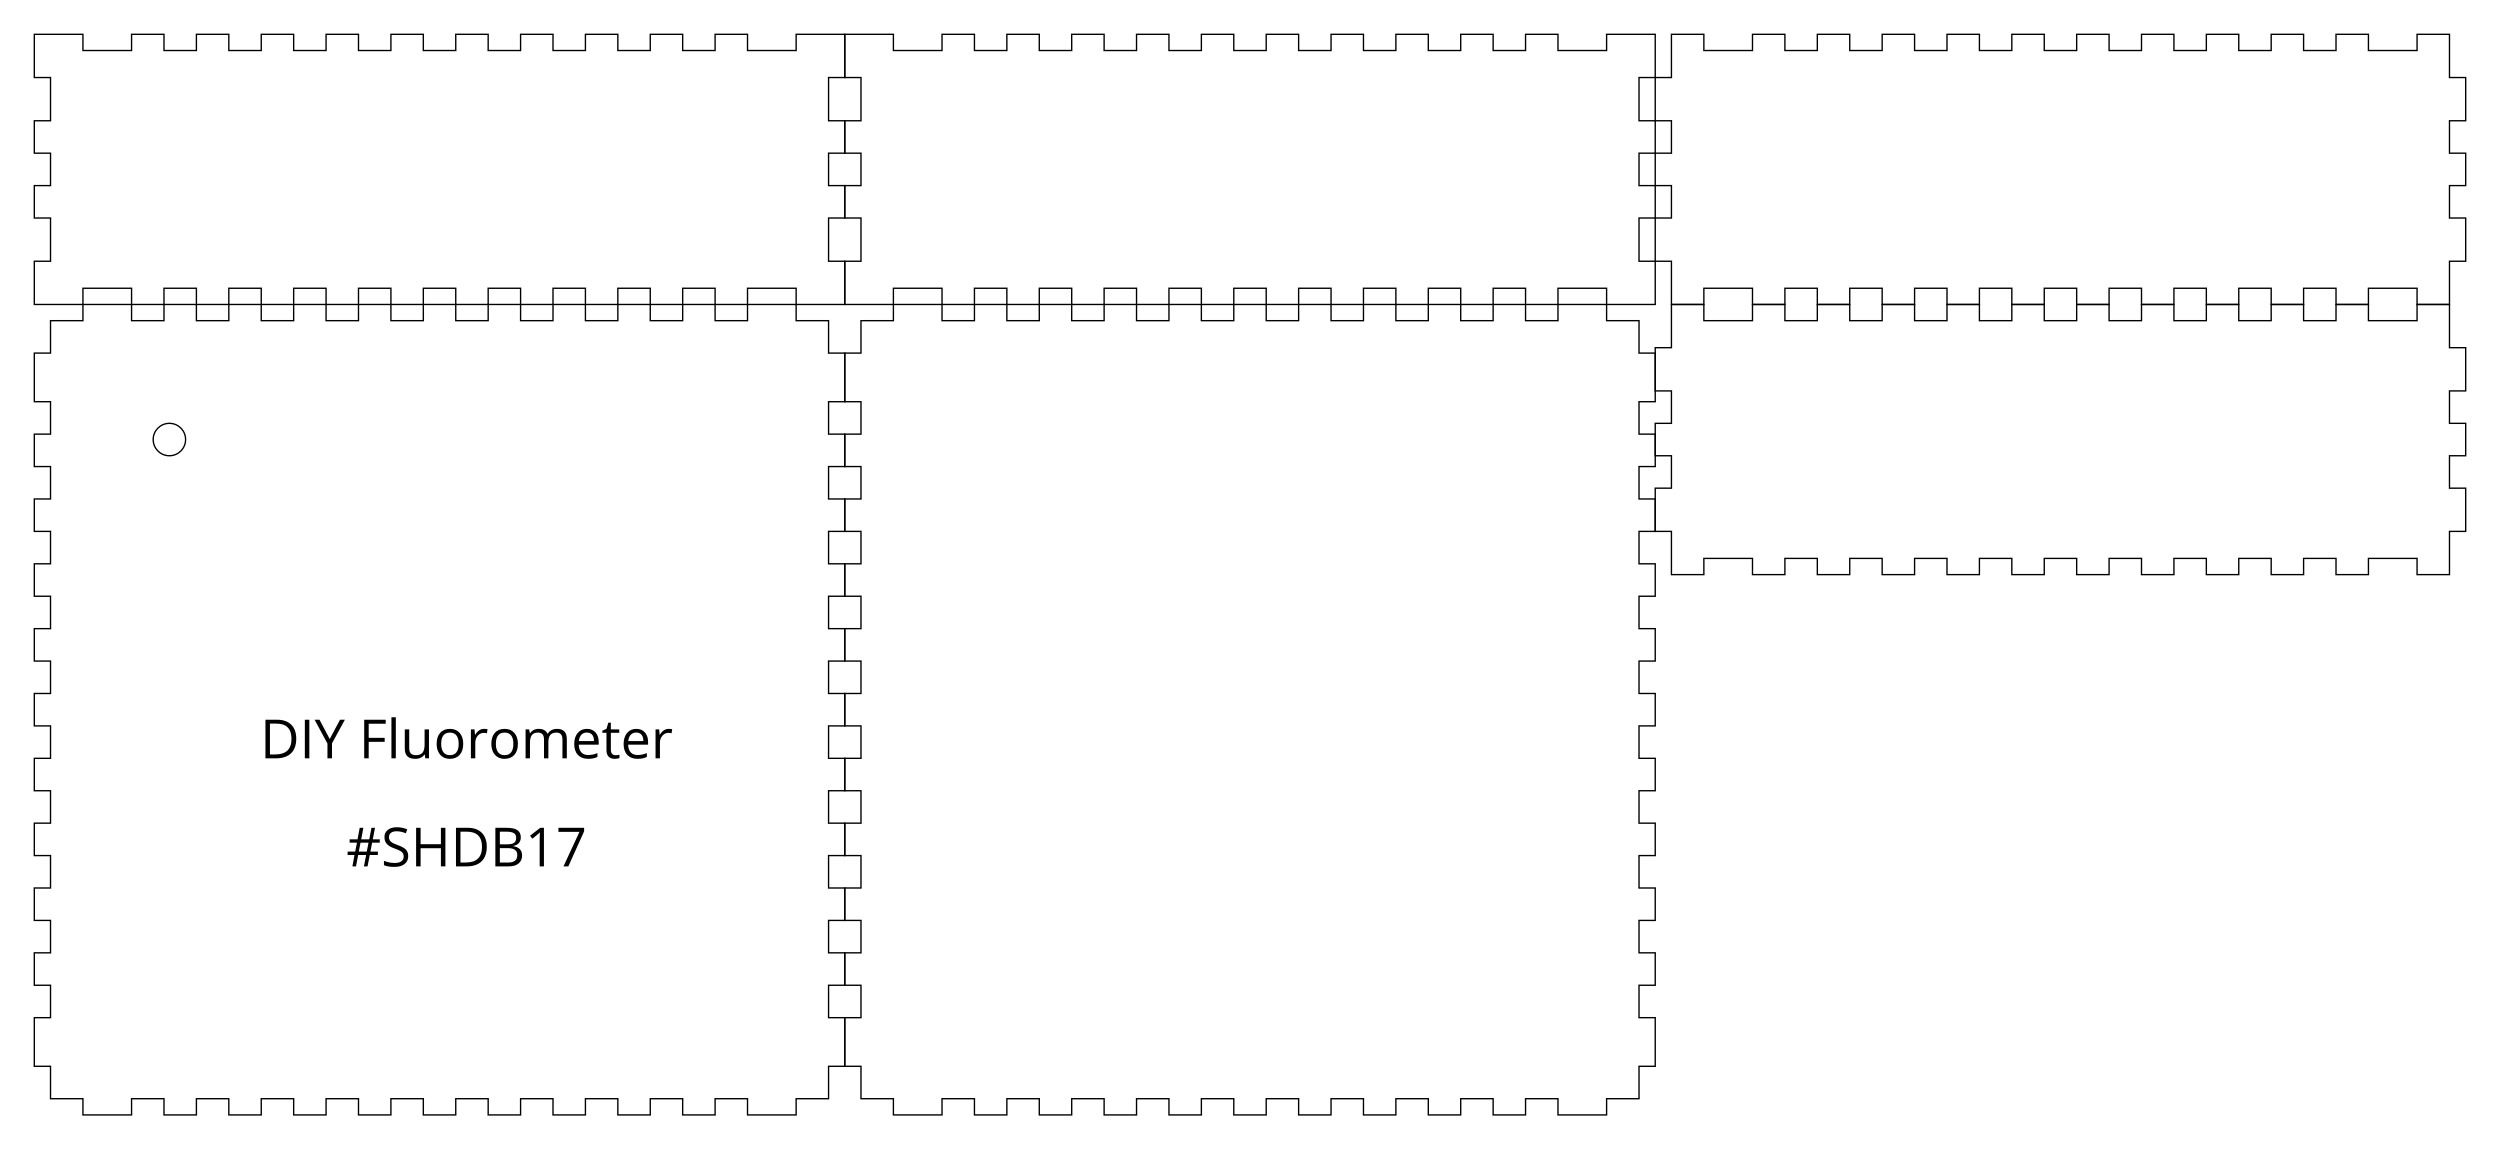
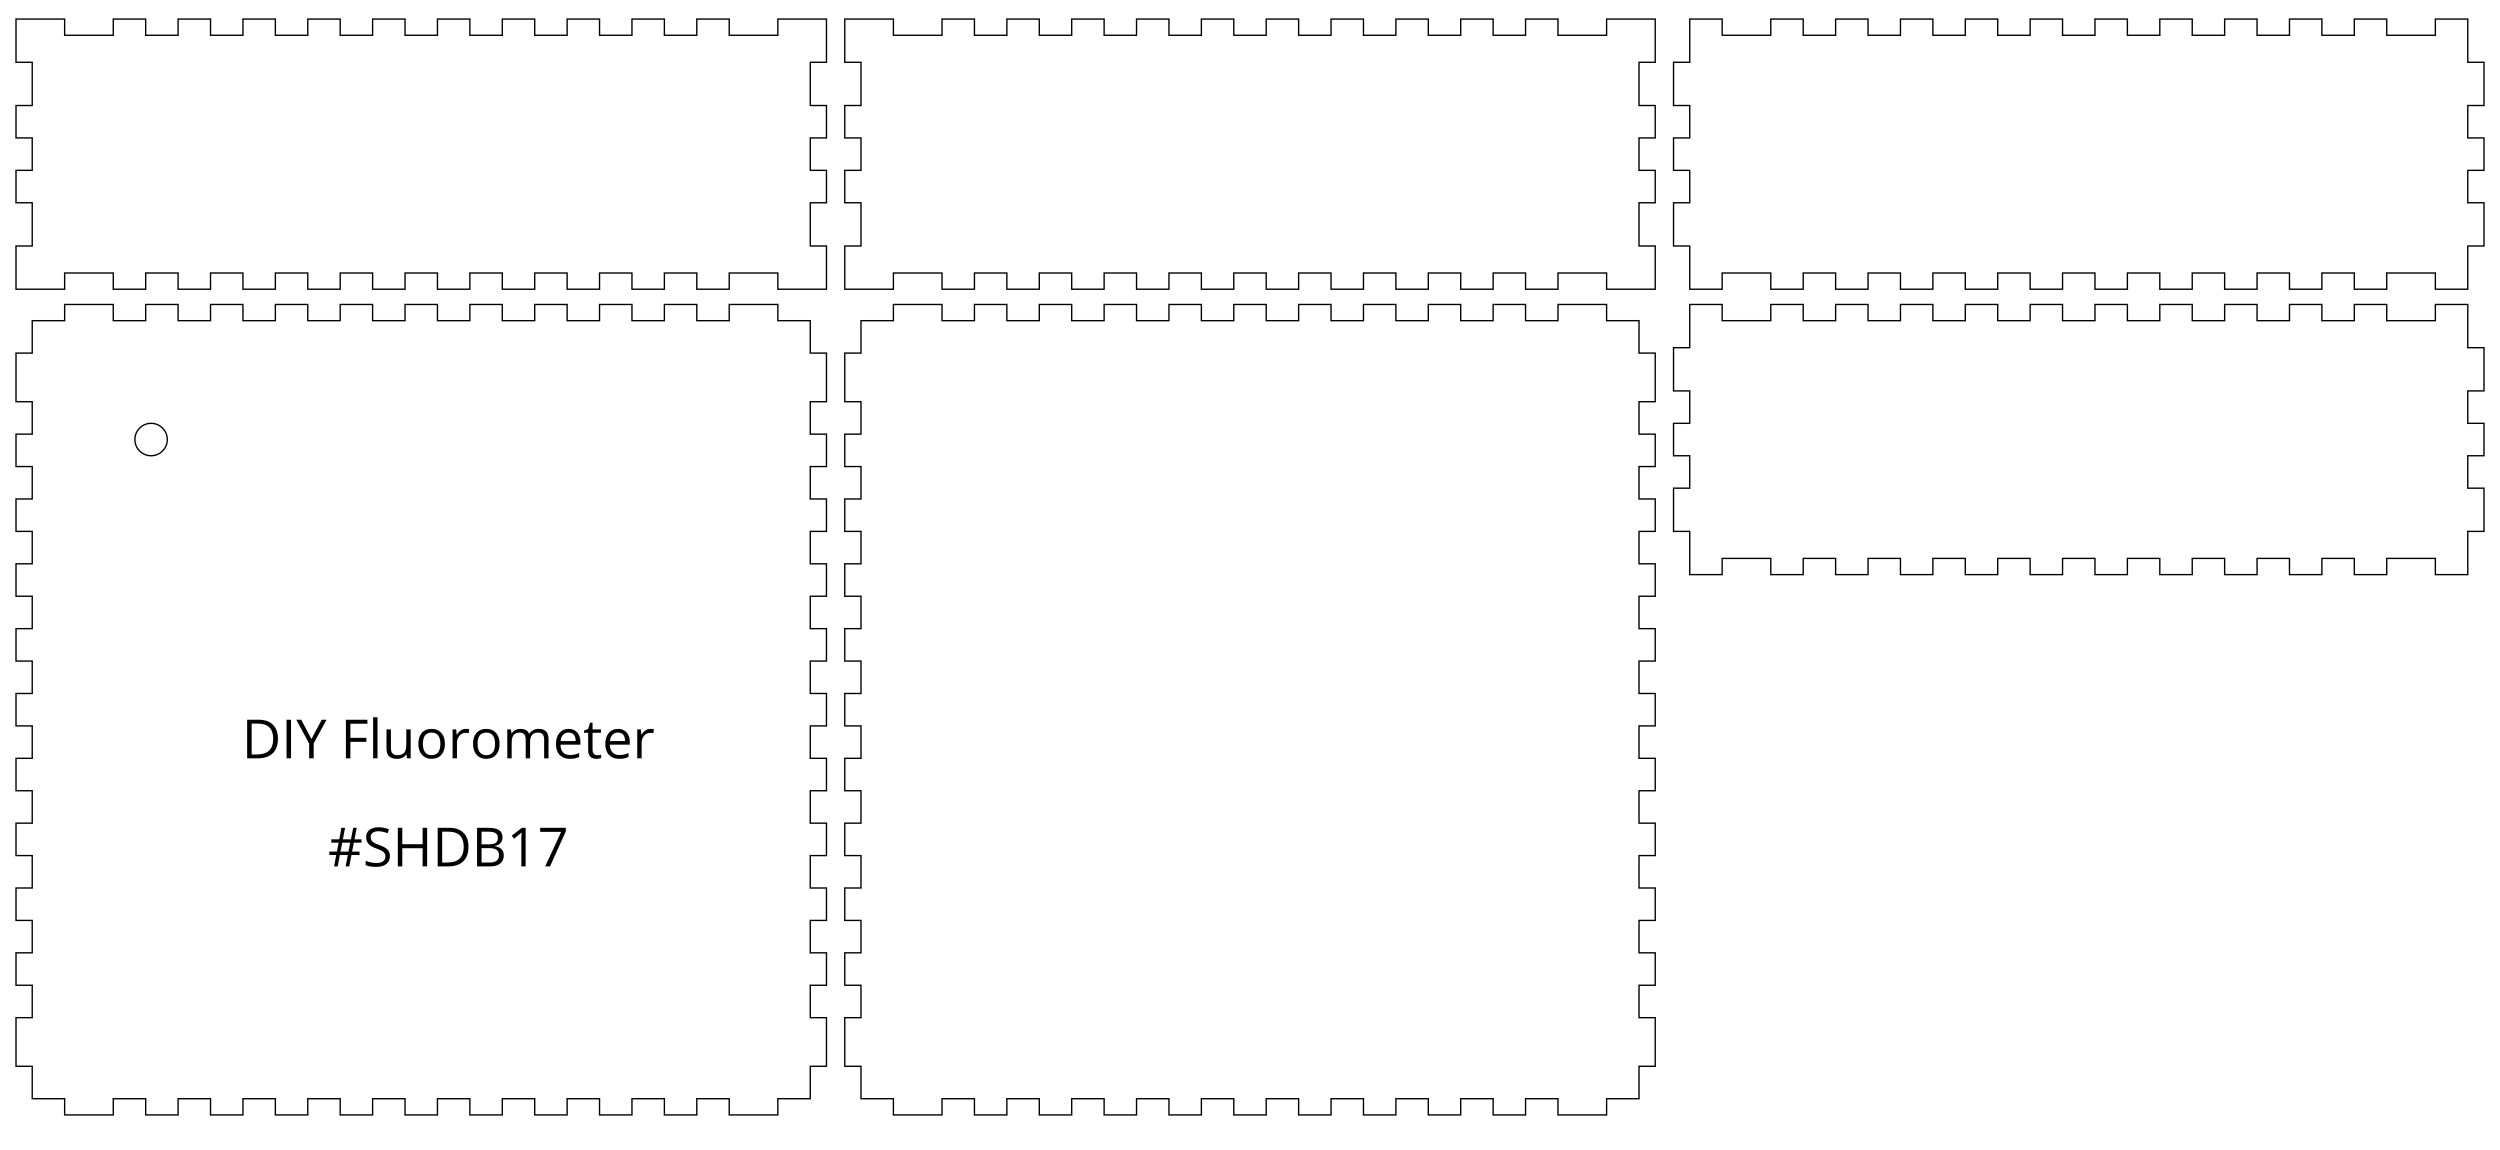
- <svg xmlns="http://www.w3.org/2000/svg" version="1.1" width="462.7mm" height="212.7mm" viewBox=" 0 0 1639.49 753.662">
-   <g transform="translate(22.50002, 22.50002) ">
-     <polygon style="stroke:#000000; fill:none; stroke-width:0.9" points="0, 0 31.89, 0 31.89, 10.63 63.78, 10.63 63.78, 0 85.039, 0 85.039, 10.63 106.299, 10.63 106.299, 0 127.559, 0 127.559, 10.63 148.819, 10.63 148.819, 0 170.079, 0 170.079, 10.63 191.339, 10.63 191.339, 0 212.599, 0 212.599, 10.63 233.858, 10.63 233.858, 0 255.118, 0 255.118, 10.63 276.378, 10.63 276.378, 0 297.638, 0 297.638, 10.63 318.898, 10.63 318.898, 0 340.158, 0 340.158, 10.63 361.418, 10.63 361.418, 0 382.677, 0 382.677, 10.63 403.937, 10.63 403.937, 0 425.197, 0 425.197, 10.63 446.457, 10.63 446.457, 0 467.717, 0 467.717, 10.63 499.607, 10.63 499.607, 0 531.496, 0 531.496, 28.346 520.867, 28.346 520.867, 56.693 531.496, 56.693 531.496, 77.953 520.867, 77.953 520.867, 99.213 531.496, 99.213 531.496, 120.473 520.867, 120.473 520.867, 148.819 531.496, 148.819 531.496, 177.166 499.607, 177.166 499.607, 166.536 467.717, 166.536 467.717, 177.166 446.457, 177.166 446.457, 166.536 425.197, 166.536 425.197, 177.166 403.937, 177.166 403.937, 166.536 382.677, 166.536 382.677, 177.166 361.418, 177.166 361.418, 166.536 340.158, 166.536 340.158, 177.166 318.898, 177.166 318.898, 166.536 297.638, 166.536 297.638, 177.166 276.378, 177.166 276.378, 166.536 255.118, 166.536 255.118, 177.166 233.858, 177.166 233.858, 166.536 212.599, 166.536 212.599, 177.166 191.339, 177.166 191.339, 166.536 170.079, 166.536 170.079, 177.166 148.819, 177.166 148.819, 166.536 127.559, 166.536 127.559, 177.166 106.299, 177.166 106.299, 166.536 85.039, 166.536 85.039, 177.166 63.78, 177.166 63.78, 166.536 31.89, 166.536 31.89, 177.166 0, 177.166 0, 148.819 10.63, 148.819 10.63, 120.473 0, 120.473 0, 99.213 10.63, 99.213 10.63, 77.953 0, 77.953 0, 56.693 10.63, 56.693 10.63, 28.346 0, 28.346 " />
+ <svg xmlns="http://www.w3.org/2000/svg" version="1.1" width="462.7mm" height="212.7mm" viewBox=" 0 0 1639.49 753.662" id="svg3527">
+   <defs id="defs3609" />
+   <g transform="translate(10.50001,12.50001)" id="g3529">
+     <polygon style="fill:none;stroke:#000000;stroke-width:0.9" points="148.819,10.63 148.819,0 170.079,0 170.079,10.63 191.339,10.63 191.339,0 212.599,0 212.599,10.63 233.858,10.63 233.858,0 255.118,0 255.118,10.63 276.378,10.63 276.378,0 297.638,0 297.638,10.63 318.898,10.63 318.898,0 340.158,0 340.158,10.63 361.418,10.63 361.418,0 382.677,0 382.677,10.63 403.937,10.63 403.937,0 425.197,0 425.197,10.63 446.457,10.63 446.457,0 467.717,0 467.717,10.63 499.607,10.63 499.607,0 531.496,0 531.496,28.346 520.867,28.346 520.867,56.693 531.496,56.693 531.496,77.953 520.867,77.953 520.867,99.213 531.496,99.213 531.496,120.473 520.867,120.473 520.867,148.819 531.496,148.819 531.496,177.166 499.607,177.166 499.607,166.536 467.717,166.536 467.717,177.166 446.457,177.166 446.457,166.536 425.197,166.536 425.197,177.166 403.937,177.166 403.937,166.536 382.677,166.536 382.677,177.166 361.418,177.166 361.418,166.536 340.158,166.536 340.158,177.166 318.898,177.166 318.898,166.536 297.638,166.536 297.638,177.166 276.378,177.166 276.378,166.536 255.118,166.536 255.118,177.166 233.858,177.166 233.858,166.536 212.599,166.536 212.599,177.166 191.339,177.166 191.339,166.536 170.079,166.536 170.079,177.166 148.819,177.166 148.819,166.536 127.559,166.536 127.559,177.166 106.299,177.166 106.299,166.536 85.039,166.536 85.039,177.166 63.78,177.166 63.78,166.536 31.89,166.536 31.89,177.166 0,177.166 0,148.819 10.63,148.819 10.63,120.473 0,120.473 0,99.213 10.63,99.213 10.63,77.953 0,77.953 0,56.693 10.63,56.693 10.63,28.346 0,28.346 0,0 31.89,0 31.89,10.63 63.78,10.63 63.78,0 85.039,0 85.039,10.63 106.299,10.63 106.299,0 127.559,0 127.559,10.63 " id="polygon3531" />
  </g>
-   <g transform="translate(553.9965, 22.50002) ">
-     <polygon style="stroke:#000000; fill:none; stroke-width:0.9" points="0, 0 31.89, 0 31.89, 10.63 63.78, 10.63 63.78, 0 85.039, 0 85.039, 10.63 106.299, 10.63 106.299, 0 127.559, 0 127.559, 10.63 148.819, 10.63 148.819, 0 170.079, 0 170.079, 10.63 191.339, 10.63 191.339, 0 212.599, 0 212.599, 10.63 233.858, 10.63 233.858, 0 255.118, 0 255.118, 10.63 276.378, 10.63 276.378, 0 297.638, 0 297.638, 10.63 318.898, 10.63 318.898, 0 340.158, 0 340.158, 10.63 361.418, 10.63 361.418, 0 382.677, 0 382.677, 10.63 403.937, 10.63 403.937, 0 425.197, 0 425.197, 10.63 446.457, 10.63 446.457, 0 467.717, 0 467.717, 10.63 499.607, 10.63 499.607, 0 531.496, 0 531.496, 28.346 520.867, 28.346 520.867, 56.693 531.496, 56.693 531.496, 77.953 520.867, 77.953 520.867, 99.213 531.496, 99.213 531.496, 120.473 520.867, 120.473 520.867, 148.819 531.496, 148.819 531.496, 177.166 499.607, 177.166 499.607, 166.536 467.717, 166.536 467.717, 177.166 446.457, 177.166 446.457, 166.536 425.197, 166.536 425.197, 177.166 403.937, 177.166 403.937, 166.536 382.677, 166.536 382.677, 177.166 361.418, 177.166 361.418, 166.536 340.158, 166.536 340.158, 177.166 318.898, 177.166 318.898, 166.536 297.638, 166.536 297.638, 177.166 276.378, 177.166 276.378, 166.536 255.118, 166.536 255.118, 177.166 233.858, 177.166 233.858, 166.536 212.599, 166.536 212.599, 177.166 191.339, 177.166 191.339, 166.536 170.079, 166.536 170.079, 177.166 148.819, 177.166 148.819, 166.536 127.559, 166.536 127.559, 177.166 106.299, 177.166 106.299, 166.536 85.039, 166.536 85.039, 177.166 63.78, 177.166 63.78, 166.536 31.89, 166.536 31.89, 177.166 0, 177.166 0, 148.819 10.63, 148.819 10.63, 120.473 0, 120.473 0, 99.213 10.63, 99.213 10.63, 77.953 0, 77.953 0, 56.693 10.63, 56.693 10.63, 28.346 0, 28.346 " />
+   <g transform="translate(553.9965,12.50001)" id="g3533">
+     <polygon style="fill:none;stroke:#000000;stroke-width:0.9" points="212.599,0 212.599,10.63 233.858,10.63 233.858,0 255.118,0 255.118,10.63 276.378,10.63 276.378,0 297.638,0 297.638,10.63 318.898,10.63 318.898,0 340.158,0 340.158,10.63 361.418,10.63 361.418,0 382.677,0 382.677,10.63 403.937,10.63 403.937,0 425.197,0 425.197,10.63 446.457,10.63 446.457,0 467.717,0 467.717,10.63 499.607,10.63 499.607,0 531.496,0 531.496,28.346 520.867,28.346 520.867,56.693 531.496,56.693 531.496,77.953 520.867,77.953 520.867,99.213 531.496,99.213 531.496,120.473 520.867,120.473 520.867,148.819 531.496,148.819 531.496,177.166 499.607,177.166 499.607,166.536 467.717,166.536 467.717,177.166 446.457,177.166 446.457,166.536 425.197,166.536 425.197,177.166 403.937,177.166 403.937,166.536 382.677,166.536 382.677,177.166 361.418,177.166 361.418,166.536 340.158,166.536 340.158,177.166 318.898,177.166 318.898,166.536 297.638,166.536 297.638,177.166 276.378,177.166 276.378,166.536 255.118,166.536 255.118,177.166 233.858,177.166 233.858,166.536 212.599,166.536 212.599,177.166 191.339,177.166 191.339,166.536 170.079,166.536 170.079,177.166 148.819,177.166 148.819,166.536 127.559,166.536 127.559,177.166 106.299,177.166 106.299,166.536 85.039,166.536 85.039,177.166 63.78,177.166 63.78,166.536 31.89,166.536 31.89,177.166 0,177.166 0,148.819 10.63,148.819 10.63,120.473 0,120.473 0,99.213 10.63,99.213 10.63,77.953 0,77.953 0,56.693 10.63,56.693 10.63,28.346 0,28.346 0,0 31.89,0 31.89,10.63 63.78,10.63 63.78,0 85.039,0 85.039,10.63 106.299,10.63 106.299,0 127.559,0 127.559,10.63 148.819,10.63 148.819,0 170.079,0 170.079,10.63 191.339,10.63 191.339,0 " id="polygon3535" />
  </g>
-   <g transform="translate(1085.493, 22.50002) ">
-     <polygon style="stroke:#000000; fill:none; stroke-width:0.9" points="10.63, 0 31.89, 0 31.89, 10.63 63.78, 10.63 63.78, 0 85.039, 0 85.039, 10.63 106.299, 10.63 106.299, 0 127.559, 0 127.559, 10.63 148.819, 10.63 148.819, 0 170.079, 0 170.079, 10.63 191.339, 10.63 191.339, 0 212.599, 0 212.599, 10.63 233.858, 10.63 233.858, 0 255.118, 0 255.118, 10.63 276.378, 10.63 276.378, 0 297.638, 0 297.638, 10.63 318.898, 10.63 318.898, 0 340.158, 0 340.158, 10.63 361.418, 10.63 361.418, 0 382.677, 0 382.677, 10.63 403.937, 10.63 403.937, 0 425.197, 0 425.197, 10.63 446.457, 10.63 446.457, 0 467.717, 0 467.717, 10.63 499.607, 10.63 499.607, 0 520.867, 0 520.867, 28.346 531.496, 28.346 531.496, 56.693 520.867, 56.693 520.867, 77.953 531.496, 77.953 531.496, 99.213 520.867, 99.213 520.867, 120.473 531.496, 120.473 531.496, 148.819 520.867, 148.819 520.867, 177.166 499.607, 177.166 499.607, 166.536 467.717, 166.536 467.717, 177.166 446.457, 177.166 446.457, 166.536 425.197, 166.536 425.197, 177.166 403.937, 177.166 403.937, 166.536 382.677, 166.536 382.677, 177.166 361.418, 177.166 361.418, 166.536 340.158, 166.536 340.158, 177.166 318.898, 177.166 318.898, 166.536 297.638, 166.536 297.638, 177.166 276.378, 177.166 276.378, 166.536 255.118, 166.536 255.118, 177.166 233.858, 177.166 233.858, 166.536 212.599, 166.536 212.599, 177.166 191.339, 177.166 191.339, 166.536 170.079, 166.536 170.079, 177.166 148.819, 177.166 148.819, 166.536 127.559, 166.536 127.559, 177.166 106.299, 177.166 106.299, 166.536 85.039, 166.536 85.039, 177.166 63.78, 177.166 63.78, 166.536 31.89, 166.536 31.89, 177.166 10.63, 177.166 10.63, 148.819 0, 148.819 0, 120.473 10.63, 120.473 10.63, 99.213 0, 99.213 0, 77.953 10.63, 77.953 10.63, 56.693 0, 56.693 0, 28.346 10.63, 28.346 " />
+   <g transform="translate(1097.493,12.50001)" id="g3537">
+     <polygon style="fill:none;stroke:#000000;stroke-width:0.9" points="276.378,10.63 276.378,0 297.638,0 297.638,10.63 318.898,10.63 318.898,0 340.158,0 340.158,10.63 361.418,10.63 361.418,0 382.677,0 382.677,10.63 403.937,10.63 403.937,0 425.197,0 425.197,10.63 446.457,10.63 446.457,0 467.717,0 467.717,10.63 499.607,10.63 499.607,0 520.867,0 520.867,28.346 531.496,28.346 531.496,56.693 520.867,56.693 520.867,77.953 531.496,77.953 531.496,99.213 520.867,99.213 520.867,120.473 531.496,120.473 531.496,148.819 520.867,148.819 520.867,177.166 499.607,177.166 499.607,166.536 467.717,166.536 467.717,177.166 446.457,177.166 446.457,166.536 425.197,166.536 425.197,177.166 403.937,177.166 403.937,166.536 382.677,166.536 382.677,177.166 361.418,177.166 361.418,166.536 340.158,166.536 340.158,177.166 318.898,177.166 318.898,166.536 297.638,166.536 297.638,177.166 276.378,177.166 276.378,166.536 255.118,166.536 255.118,177.166 233.858,177.166 233.858,166.536 212.599,166.536 212.599,177.166 191.339,177.166 191.339,166.536 170.079,166.536 170.079,177.166 148.819,177.166 148.819,166.536 127.559,166.536 127.559,177.166 106.299,177.166 106.299,166.536 85.039,166.536 85.039,177.166 63.78,177.166 63.78,166.536 31.89,166.536 31.89,177.166 10.63,177.166 10.63,148.819 0,148.819 0,120.473 10.63,120.473 10.63,99.213 0,99.213 0,77.953 10.63,77.953 10.63,56.693 0,56.693 0,28.346 10.63,28.346 10.63,0 31.89,0 31.89,10.63 63.78,10.63 63.78,0 85.039,0 85.039,10.63 106.299,10.63 106.299,0 127.559,0 127.559,10.63 148.819,10.63 148.819,0 170.079,0 170.079,10.63 191.339,10.63 191.339,0 212.599,0 212.599,10.63 233.858,10.63 233.858,0 255.118,0 255.118,10.63 " id="polygon3539" />
  </g>
-   <g transform="translate(1085.493, 199.6655) ">
-     <polygon style="stroke:#000000; fill:none; stroke-width:0.9" points="10.63, 0 31.89, 0 31.89, 10.63 63.78, 10.63 63.78, 0 85.039, 0 85.039, 10.63 106.299, 10.63 106.299, 0 127.559, 0 127.559, 10.63 148.819, 10.63 148.819, 0 170.079, 0 170.079, 10.63 191.339, 10.63 191.339, 0 212.599, 0 212.599, 10.63 233.858, 10.63 233.858, 0 255.118, 0 255.118, 10.63 276.378, 10.63 276.378, 0 297.638, 0 297.638, 10.63 318.898, 10.63 318.898, 0 340.158, 0 340.158, 10.63 361.418, 10.63 361.418, 0 382.677, 0 382.677, 10.63 403.937, 10.63 403.937, 0 425.197, 0 425.197, 10.63 446.457, 10.63 446.457, 0 467.717, 0 467.717, 10.63 499.607, 10.63 499.607, 0 520.867, 0 520.867, 28.346 531.496, 28.346 531.496, 56.693 520.867, 56.693 520.867, 77.953 531.496, 77.953 531.496, 99.213 520.867, 99.213 520.867, 120.473 531.496, 120.473 531.496, 148.819 520.867, 148.819 520.867, 177.166 499.607, 177.166 499.607, 166.536 467.717, 166.536 467.717, 177.166 446.457, 177.166 446.457, 166.536 425.197, 166.536 425.197, 177.166 403.937, 177.166 403.937, 166.536 382.677, 166.536 382.677, 177.166 361.418, 177.166 361.418, 166.536 340.158, 166.536 340.158, 177.166 318.898, 177.166 318.898, 166.536 297.638, 166.536 297.638, 177.166 276.378, 177.166 276.378, 166.536 255.118, 166.536 255.118, 177.166 233.858, 177.166 233.858, 166.536 212.599, 166.536 212.599, 177.166 191.339, 177.166 191.339, 166.536 170.079, 166.536 170.079, 177.166 148.819, 177.166 148.819, 166.536 127.559, 166.536 127.559, 177.166 106.299, 177.166 106.299, 166.536 85.039, 166.536 85.039, 177.166 63.78, 177.166 63.78, 166.536 31.89, 166.536 31.89, 177.166 10.63, 177.166 10.63, 148.819 0, 148.819 0, 120.473 10.63, 120.473 10.63, 99.213 0, 99.213 0, 77.953 10.63, 77.953 10.63, 56.693 0, 56.693 0, 28.346 10.63, 28.346 " />
+   <g transform="translate(1097.493,199.6655)" id="g3541">
+     <polygon style="fill:none;stroke:#000000;stroke-width:0.9" points="212.599,10.63 233.858,10.63 233.858,0 255.118,0 255.118,10.63 276.378,10.63 276.378,0 297.638,0 297.638,10.63 318.898,10.63 318.898,0 340.158,0 340.158,10.63 361.418,10.63 361.418,0 382.677,0 382.677,10.63 403.937,10.63 403.937,0 425.197,0 425.197,10.63 446.457,10.63 446.457,0 467.717,0 467.717,10.63 499.607,10.63 499.607,0 520.867,0 520.867,28.346 531.496,28.346 531.496,56.693 520.867,56.693 520.867,77.953 531.496,77.953 531.496,99.213 520.867,99.213 520.867,120.473 531.496,120.473 531.496,148.819 520.867,148.819 520.867,177.166 499.607,177.166 499.607,166.536 467.717,166.536 467.717,177.166 446.457,177.166 446.457,166.536 425.197,166.536 425.197,177.166 403.937,177.166 403.937,166.536 382.677,166.536 382.677,177.166 361.418,177.166 361.418,166.536 340.158,166.536 340.158,177.166 318.898,177.166 318.898,166.536 297.638,166.536 297.638,177.166 276.378,177.166 276.378,166.536 255.118,166.536 255.118,177.166 233.858,177.166 233.858,166.536 212.599,166.536 212.599,177.166 191.339,177.166 191.339,166.536 170.079,166.536 170.079,177.166 148.819,177.166 148.819,166.536 127.559,166.536 127.559,177.166 106.299,177.166 106.299,166.536 85.039,166.536 85.039,177.166 63.78,177.166 63.78,166.536 31.89,166.536 31.89,177.166 10.63,177.166 10.63,148.819 0,148.819 0,120.473 10.63,120.473 10.63,99.213 0,99.213 0,77.953 10.63,77.953 10.63,56.693 0,56.693 0,28.346 10.63,28.346 10.63,0 31.89,0 31.89,10.63 63.78,10.63 63.78,0 85.039,0 85.039,10.63 106.299,10.63 106.299,0 127.559,0 127.559,10.63 148.819,10.63 148.819,0 170.079,0 170.079,10.63 191.339,10.63 191.339,0 212.599,0 " id="polygon3543" />
  </g>
-   <g transform="translate(22.50002, 199.6655) ">
-     <polygon style="stroke:#000000; fill:none; stroke-width:0.9" points="10.63, 10.63 31.89, 10.63 31.89, 0 63.78, 0 63.78, 10.63 85.039, 10.63 85.039, 0 106.299, 0 106.299, 10.63 127.559, 10.63 127.559, 0 148.819, 0 148.819, 10.63 170.079, 10.63 170.079, 0 191.339, 0 191.339, 10.63 212.599, 10.63 212.599, 0 233.858, 0 233.858, 10.63 255.118, 10.63 255.118, 0 276.378, 0 276.378, 10.63 297.638, 10.63 297.638, 0 318.898, 0 318.898, 10.63 340.158, 10.63 340.158, 0 361.418, 0 361.418, 10.63 382.677, 10.63 382.677, 0 403.937, 0 403.937, 10.63 425.197, 10.63 425.197, 0 446.457, 0 446.457, 10.63 467.717, 10.63 467.717, 0 499.607, 0 499.607, 10.63 520.867, 10.63 520.867, 31.89 531.496, 31.89 531.496, 63.78 520.867, 63.78 520.867, 85.039 531.496, 85.039 531.496, 106.299 520.867, 106.299 520.867, 127.559 531.496, 127.559 531.496, 148.819 520.867, 148.819 520.867, 170.079 531.496, 170.079 531.496, 191.339 520.867, 191.339 520.867, 212.599 531.496, 212.599 531.496, 233.858 520.867, 233.858 520.867, 255.118 531.496, 255.118 531.496, 276.378 520.867, 276.378 520.867, 297.638 531.496, 297.638 531.496, 318.898 520.867, 318.898 520.867, 340.158 531.496, 340.158 531.496, 361.418 520.867, 361.418 520.867, 382.677 531.496, 382.677 531.496, 403.937 520.867, 403.937 520.867, 425.197 531.496, 425.197 531.496, 446.457 520.867, 446.457 520.867, 467.717 531.496, 467.717 531.496, 499.607 520.867, 499.607 520.867, 520.867 499.607, 520.867 499.607, 531.496 467.717, 531.496 467.717, 520.867 446.457, 520.867 446.457, 531.496 425.197, 531.496 425.197, 520.867 403.937, 520.867 403.937, 531.496 382.677, 531.496 382.677, 520.867 361.418, 520.867 361.418, 531.496 340.158, 531.496 340.158, 520.867 318.898, 520.867 318.898, 531.496 297.638, 531.496 297.638, 520.867 276.378, 520.867 276.378, 531.496 255.118, 531.496 255.118, 520.867 233.858, 520.867 233.858, 531.496 212.599, 531.496 212.599, 520.867 191.339, 520.867 191.339, 531.496 170.079, 531.496 170.079, 520.867 148.819, 520.867 148.819, 531.496 127.559, 531.496 127.559, 520.867 106.299, 520.867 106.299, 531.496 85.039, 531.496 85.039, 520.867 63.78, 520.867 63.78, 531.496 31.89, 531.496 31.89, 520.867 10.63, 520.867 10.63, 499.607 0, 499.607 0, 467.717 10.63, 467.717 10.63, 446.457 0, 446.457 0, 425.197 10.63, 425.197 10.63, 403.937 0, 403.937 0, 382.677 10.63, 382.677 10.63, 361.418 0, 361.418 0, 340.158 10.63, 340.158 10.63, 318.898 0, 318.898 0, 297.638 10.63, 297.638 10.63, 276.378 0, 276.378 0, 255.118 10.63, 255.118 10.63, 233.858 0, 233.858 0, 212.599 10.63, 212.599 10.63, 191.339 0, 191.339 0, 170.079 10.63, 170.079 10.63, 148.819 0, 148.819 0, 127.559 10.63, 127.559 10.63, 106.299 0, 106.299 0, 85.039 10.63, 85.039 10.63, 63.78 0, 63.78 0, 31.89 10.63, 31.89 " />
-     <circle cx="88.583" cy="88.583" r="10.63" style="stroke:#000000;stroke-width:0.9;fill:none" />
-     <g transform="scale(0.01730132)">
-       <g transform="translate(-4560,819)">
-         <path transform="translate(16384, 20480)rotate(180) scale(-1, 1)" stroke-width="0" fill="#000000" d="M981 899l-66 -340h283v-129h-307l-84 -430h-137l84 430h-303l-82 -430h-136l80 430h-262v129h287l68 340h-277v127h299l82 436h139l-82 -436h305l84 436h134l-84 -436h264v-127h-289zM475 559h303l66 340h-303z" />
-         <path transform="translate(17707, 20480)rotate(180) scale(-1, 1)" stroke-width="0" fill="#000000" d="M1026 389c0 -128.667 -46.666 -228.999 -139.999 -300.999s-220 -108 -380 -108c-173.333 0 -306.666 22.333 -399.999 67v164c60 -25.333 125.333 -45.333 196 -60s140.667 -22 210 -22c113.333 0 198.666 21.5 255.999 64.5s86 102.833 86 179.5 c0 50.667 -10.167 92.167 -30.5 124.5s-54.333 62.166 -102 89.499s-120.167 58.333 -217.5 93c-136 48.667 -233.167 106.334 -291.5 173.001s-87.5 153.667 -87.5 261c0 112.667 42.333 202.334 127 269.001s196.667 100 336 100c145.333 0 279 -26.667 401 -80l-53 -148 c-120.667 50.667 -238 76 -352 76c-90 0 -160.333 -19.333 -211 -58s-76 -92.334 -76 -161.001c0 -50.667 9.333 -92.167 28 -124.5s50.167 -62 94.5 -89s112.166 -56.833 203.499 -89.5c153.333 -54.667 258.833 -113.334 316.5 -176.001s86.5 -144 86.5 -244z" />
-         <path transform="translate(18831, 20480)rotate(180) scale(-1, 1)" stroke-width="0" fill="#000000" d="M1311 0h-170v688h-770v-688h-170v1462h170v-622h770v622h170v-1462z" />
-         <path transform="translate(20342, 20480)rotate(180) scale(-1, 1)" stroke-width="0" fill="#000000" d="M1368 745c0 -241.333 -65.5 -425.833 -196.5 -553.5s-319.5 -191.5 -565.5 -191.5h-405v1462h448c227.333 0 404 -63 530 -189s189 -302 189 -528zM1188 739c0 190.667 -47.832 334.333 -143.499 431s-237.834 145 -426.501 145h-247v-1168h207 c202.667 0 355 49.833 457 149.5s153 247.167 153 442.5z" />
-         <path transform="translate(21835, 20480)rotate(180) scale(-1, 1)" stroke-width="0" fill="#000000" d="M201 1462h413c194 0 334.333 -29 421 -87s130 -149.667 130 -275c0 -86.667 -24.167 -158.167 -72.5 -214.5s-118.833 -92.833 -211.5 -109.5v-10c222 -38 333 -154.667 333 -350c0 -130.667 -44.167 -232.667 -132.5 -306s-211.833 -110 -370.5 -110h-510v1462zM371 836 h280c120 0 206.333 18.833 259 56.5s79 101.167 79 190.5c0 82 -29.333 141.167 -88 177.5s-152 54.5 -280 54.5h-250v-479zM371 692v-547.001h305c118 0 206.833 22.833 266.5 68.5s89.5 117.167 89.5 214.5c0 90.667 -30.5 157.334 -91.5 200.001s-153.833 64 -278.5 64 h-291z" />
-         <path transform="translate(23162, 20480)rotate(180) scale(-1, 1)" stroke-width="0" fill="#000000" d="M715 0h-162.001v1042c0 86.667 2.667 168.667 8 246c-14 -14 -29.667 -28.667 -47 -44s-96.666 -80.333 -237.999 -195l-88 114l387 299h140v-1462z" />
-         <path transform="translate(24333, 20480)rotate(180) scale(-1, 1)" stroke-width="0" fill="#000000" d="M285 0l606 1309h-797v153h973v-133l-598 -1329h-184z" />
+   <g transform="translate(10.50001,199.6655)" id="g3545">
+     <polygon style="fill:none;stroke:#000000;stroke-width:0.9" points="85.039,0 106.299,0 106.299,10.63 127.559,10.63 127.559,0 148.819,0 148.819,10.63 170.079,10.63 170.079,0 191.339,0 191.339,10.63 212.599,10.63 212.599,0 233.858,0 233.858,10.63 255.118,10.63 255.118,0 276.378,0 276.378,10.63 297.638,10.63 297.638,0 318.898,0 318.898,10.63 340.158,10.63 340.158,0 361.418,0 361.418,10.63 382.677,10.63 382.677,0 403.937,0 403.937,10.63 425.197,10.63 425.197,0 446.457,0 446.457,10.63 467.717,10.63 467.717,0 499.607,0 499.607,10.63 520.867,10.63 520.867,31.89 531.496,31.89 531.496,63.78 520.867,63.78 520.867,85.039 531.496,85.039 531.496,106.299 520.867,106.299 520.867,127.559 531.496,127.559 531.496,148.819 520.867,148.819 520.867,170.079 531.496,170.079 531.496,191.339 520.867,191.339 520.867,212.599 531.496,212.599 531.496,233.858 520.867,233.858 520.867,255.118 531.496,255.118 531.496,276.378 520.867,276.378 520.867,297.638 531.496,297.638 531.496,318.898 520.867,318.898 520.867,340.158 531.496,340.158 531.496,361.418 520.867,361.418 520.867,382.677 531.496,382.677 531.496,403.937 520.867,403.937 520.867,425.197 531.496,425.197 531.496,446.457 520.867,446.457 520.867,467.717 531.496,467.717 531.496,499.607 520.867,499.607 520.867,520.867 499.607,520.867 499.607,531.496 467.717,531.496 467.717,520.867 446.457,520.867 446.457,531.496 425.197,531.496 425.197,520.867 403.937,520.867 403.937,531.496 382.677,531.496 382.677,520.867 361.418,520.867 361.418,531.496 340.158,531.496 340.158,520.867 318.898,520.867 318.898,531.496 297.638,531.496 297.638,520.867 276.378,520.867 276.378,531.496 255.118,531.496 255.118,520.867 233.858,520.867 233.858,531.496 212.599,531.496 212.599,520.867 191.339,520.867 191.339,531.496 170.079,531.496 170.079,520.867 148.819,520.867 148.819,531.496 127.559,531.496 127.559,520.867 106.299,520.867 106.299,531.496 85.039,531.496 85.039,520.867 63.78,520.867 63.78,531.496 31.89,531.496 31.89,520.867 10.63,520.867 10.63,499.607 0,499.607 0,467.717 10.63,467.717 10.63,446.457 0,446.457 0,425.197 10.63,425.197 10.63,403.937 0,403.937 0,382.677 10.63,382.677 10.63,361.418 0,361.418 0,340.158 10.63,340.158 10.63,318.898 0,318.898 0,297.638 10.63,297.638 10.63,276.378 0,276.378 0,255.118 10.63,255.118 10.63,233.858 0,233.858 0,212.599 10.63,212.599 10.63,191.339 0,191.339 0,170.079 10.63,170.079 10.63,148.819 0,148.819 0,127.559 10.63,127.559 10.63,106.299 0,106.299 0,85.039 10.63,85.039 10.63,63.78 0,63.78 0,31.89 10.63,31.89 10.63,10.63 31.89,10.63 31.89,0 63.78,0 63.78,10.63 85.039,10.63 " id="polygon3547" />
+     <circle cx="88.583" cy="88.583" r="10.63" style="fill:none;stroke:#000000;stroke-width:0.9" id="circle3549" />
+     <g transform="scale(0.01730132,0.01730132)" id="g3551">
+       <g transform="translate(-4560,819)" id="g3553">
+         <path transform="matrix(1,0,0,-1,16384,20480)" d="m 981,899 -66,-340 283,0 0,-129 -307,0 L 807,0 670,0 754,430 451,430 369,0 233,0 l 80,430 -262,0 0,129 287,0 68,340 -277,0 0,127 299,0 82,436 139,0 -82,-436 305,0 84,436 134,0 -84,-436 264,0 0,-127 -289,0 z m -506,-340 303,0 66,340 -303,0 z" id="path3555" style="fill:#000000;stroke-width:0" />
+         <path transform="matrix(1,0,0,-1,17707,20480)" d="m 1026,389 c 0,-128.667 -46.666,-228.999 -139.999,-300.999 -93.333,-72 -220,-108 -380,-108 -173.333,0 -306.666,22.333 -399.999,67 l 0,164 c 60,-25.333 125.333,-45.333 196,-60 70.667,-14.667 140.667,-22 210,-22 113.333,0 198.666,21.5 255.999,64.5 57.333,43 86,102.833 86,179.5 0,50.667 -10.167,92.167 -30.5,124.5 -20.333,32.333 -54.333,62.166 -102,89.499 -47.667,27.333 -120.167,58.333 -217.5,93 -136,48.667 -233.167,106.334 -291.5,173.001 -58.333,66.667 -87.5,153.667 -87.5,261 0,112.667 42.333,202.334 127,269.001 84.667,66.667 196.667,100 336,100 145.333,0 279,-26.667 401,-80 l -53,-148 c -120.667,50.667 -238,76 -352,76 -90,0 -160.333,-19.333 -211,-58 -50.667,-38.667 -76,-92.334 -76,-161.001 0,-50.667 9.333,-92.167 28,-124.5 18.667,-32.333 50.167,-62 94.5,-89 44.333,-27 112.166,-56.833 203.499,-89.5 C 776.333,754.334 881.833,695.667 939.5,633 997.167,570.333 1026,489 1026,389 Z" id="path3557" style="fill:#000000;stroke-width:0" />
+         <path transform="matrix(1,0,0,-1,18831,20480)" d="m 1311,0 -170,0 0,688 -770,0 0,-688 -170,0 0,1462 170,0 0,-622 770,0 0,622 170,0 0,-1462 z" id="path3559" style="fill:#000000;stroke-width:0" />
+         <path transform="matrix(1,0,0,-1,20342,20480)" d="M 1368,745 C 1368,503.667 1302.5,319.167 1171.5,191.5 1040.5,63.833 852,0 606,0 l -405,0 0,1462 448,0 c 227.333,0 404,-63 530,-189 126,-126 189,-302 189,-528 z m -180,-6 c 0,190.667 -47.832,334.333 -143.499,431 -95.667,96.667 -237.834,145 -426.501,145 l -247,0 0,-1168 207,0 c 202.667,0 355,49.833 457,149.5 102,99.667 153,247.167 153,442.5 z" id="path3561" style="fill:#000000;stroke-width:0" />
+         <path transform="matrix(1,0,0,-1,21835,20480)" d="m 201,1462 413,0 c 194,0 334.333,-29 421,-87 86.667,-58 130,-149.667 130,-275 0,-86.667 -24.167,-158.167 -72.5,-214.5 C 1044.167,829.167 973.667,792.667 881,776 l 0,-10 C 1103,728 1214,611.333 1214,416 1214,285.333 1169.833,183.333 1081.5,110 993.167,36.667 869.667,0 711,0 l -510,0 0,1462 z m 170,-626 280,0 c 120,0 206.333,18.833 259,56.5 52.667,37.667 79,101.167 79,190.5 0,82 -29.333,141.167 -88,177.5 -58.667,36.333 -152,54.5 -280,54.5 l -250,0 0,-479 z m 0,-144 0,-547.001 305,0 c 118,0 206.833,22.833 266.5,68.5 59.667,45.667 89.5,117.167 89.5,214.5 0,90.667 -30.5,157.334 -91.5,200.001 -61,42.667 -153.833,64 -278.5,64 l -291,0 z" id="path3563" style="fill:#000000;stroke-width:0" />
+         <path transform="matrix(1,0,0,-1,23162,20480)" d="m 715,0 -162.001,0 0,1042 c 0,86.667 2.667,168.667 8,246 -14,-14 -29.667,-28.667 -47,-44 C 496.666,1228.667 417.333,1163.667 276,1049 l -88,114 387,299 140,0 0,-1462 z" id="path3565" style="fill:#000000;stroke-width:0" />
+         <path transform="matrix(1,0,0,-1,24333,20480)" d="m 285,0 606,1309 -797,0 0,153 973,0 0,-133 L 469,0 285,0 Z" id="path3567" style="fill:#000000;stroke-width:0" />
      </g>
    </g>
-     <g transform="scale(0.01730132)">
-       <g transform="translate(-7823.5,819)">
-         <path transform="translate(16384, 16384)rotate(180) scale(-1, 1)" stroke-width="0" fill="#000000" d="M1368 745c0 -241.333 -65.5 -425.833 -196.5 -553.5s-319.5 -191.5 -565.5 -191.5h-405v1462h448c227.333 0 404 -63 530 -189s189 -302 189 -528zM1188 739c0 190.667 -47.832 334.333 -143.499 431s-237.834 145 -426.501 145h-247v-1168h207 c202.667 0 355 49.833 457 149.5s153 247.167 153 442.5z" />
-         <path transform="translate(17877, 16384)rotate(180) scale(-1, 1)" stroke-width="0" fill="#000000" d="M201 0v1462h170v-1462h-170z" />
-         <path transform="translate(18448, 16384)rotate(180) scale(-1, 1)" stroke-width="0" fill="#000000" d="M573 731l390 731h184l-488 -895v-567h-172v559l-487 903h186z" />
-         <path transform="translate(19595, 16384)rotate(180) scale(-1, 1)" stroke-width="0" fill="#000000" d="" />
-         <path transform="translate(20127, 16384)rotate(180) scale(-1, 1)" stroke-width="0" fill="#000000" d="M371 0h-170v1462h815v-151h-645v-535h606v-151h-606v-625z" />
-         <path transform="translate(21184, 16384)rotate(180) scale(-1, 1)" stroke-width="0" fill="#000000" d="M342 0h-166v1556h166v-1556z" />
-         <path transform="translate(21702, 16384)rotate(180) scale(-1, 1)" stroke-width="0" fill="#000000" d="M332 1096l-0.003 -710.999c0 -89.333 20.333 -156 61 -200s104.334 -66 191.001 -66c114.667 0 198.5 31.333 251.5 94s79.5 165 79.5 307v576h166v-1096h-137l-24 147h-9c-34 -54 -81.167 -95.333 -141.5 -124s-129.166 -43 -206.499 -43 c-133.333 0 -233.166 31.667 -299.499 95s-99.5 164.666 -99.5 303.999v717h168z" />
-         <path transform="translate(22959, 16384)rotate(180) scale(-1, 1)" stroke-width="0" fill="#000000" d="M1122 549c0 -178.667 -44.999 -318.168 -134.999 -418.501s-214.333 -150.5 -373 -150.5c-98 0 -185 23 -261 69s-134.667 112 -176 198s-62 186.667 -62 302c0 178.667 44.667 317.834 134 417.501s213.333 149.5 372 149.5c153.333 0 275.166 -51 365.499 -153 s135.5 -240 135.5 -414zM287.001 548.999c0 -140 28 -246.667 84 -320s138.333 -110 247 -110s191.167 36.5 247.5 109.5s84.5 179.833 84.5 320.5c0 139.333 -28.167 245.166 -84.5 317.499s-139.5 108.5 -249.5 108.5c-108.667 0 -190.667 -35.667 -246 -107 s-83 -177.666 -83 -318.999z" />
-         <path transform="translate(24196, 16384)rotate(180) scale(-1, 1)" stroke-width="0" fill="#000000" d="M676 1116c48.667 0 92.333 -4 131 -12l-23 -154c-45.333 10 -85.333 15 -120 15c-88.667 0 -164.5 -36 -227.5 -108s-94.5 -161.667 -94.5 -269v-588h-166v1096h137l19 -203h8c40.667 71.333 89.667 126.333 147 165s120.333 58 189 58z" />
-         <path transform="translate(25032, 16384)rotate(180) scale(-1, 1)" stroke-width="0" fill="#000000" d="M1122 549c0 -178.667 -44.999 -318.168 -134.999 -418.501s-214.333 -150.5 -373 -150.5c-98 0 -185 23 -261 69s-134.667 112 -176 198s-62 186.667 -62 302c0 178.667 44.667 317.834 134 417.501s213.333 149.5 372 149.5c153.333 0 275.166 -51 365.499 -153 s135.5 -240 135.5 -414zM287.001 548.999c0 -140 28 -246.667 84 -320s138.333 -110 247 -110s191.167 36.5 247.5 109.5s84.5 179.833 84.5 320.5c0 139.333 -28.167 245.166 -84.5 317.499s-139.5 108.5 -249.5 108.5c-108.667 0 -190.667 -35.667 -246 -107 s-83 -177.666 -83 -318.999z" />
-         <path transform="translate(26269, 16384)rotate(180) scale(-1, 1)" stroke-width="0" fill="#000000" d="M1573 0l-0.002 713c0 87.333 -18.667 152.833 -56 196.5s-95.333 65.5 -174 65.5c-103.333 0 -179.666 -29.667 -228.999 -89s-74 -150.666 -74 -273.999v-612h-166v713c0 87.333 -18.667 152.833 -56 196.5s-95.666 65.5 -174.999 65.5 c-104 0 -180.167 -31.167 -228.5 -93.5s-72.5 -164.5 -72.5 -306.5v-575h-166v1096h135l27 -150h8c31.333 53.333 75.5 95 132.5 125s120.833 45 191.5 45c171.333 0 283.333 -62 336 -186h8c32.667 57.333 80 102.666 142 135.999s132.667 50 212 50 c124 0 216.833 -31.833 278.5 -95.5s92.5 -165.5 92.5 -305.5v-715h-166z" />
-         <path transform="translate(28174, 16384)rotate(180) scale(-1, 1)" stroke-width="0" fill="#000000" d="M639 -20c-162 0 -289.833 49.334 -383.5 148.001s-140.5 235.667 -140.5 411c0 176.667 43.5 317 130.5 421s203.833 156 350.5 156c137.333 0 246 -45.167 326 -135.5s120 -209.5 120 -357.5v-105h-755c3.333 -128.667 35.833 -226.334 97.5 -293.001 s148.5 -100 260.5 -100c118 0 234.667 24.667 350 74v-148c-58.667 -25.333 -114.167 -43.5 -166.5 -54.5s-115.5 -16.5 -189.5 -16.5zM594 977.001c-88 0 -158.167 -28.669 -210.5 -86.002s-83.166 -136.666 -92.499 -237.999h573c0 104.667 -23.333 184.834 -70 240.501 s-113.334 83.5 -200.001 83.5z" />
-         <path transform="translate(29323, 16384)rotate(180) scale(-1, 1)" stroke-width="0" fill="#000000" d="M530 117c29.333 0 57.667 2.168 85 6.501s49 8.833 65 13.5v-127c-18 -8.667 -44.5 -15.834 -79.5 -21.501s-66.5 -8.5 -94.5 -8.5c-212 0 -318 111.667 -318 335v652h-157v80l157 69l70 234h96v-254h318v-129h-318v-645c0 -66 15.667 -116.667 47 -152 s74.333 -53 129 -53z" />
-         <path transform="translate(30046, 16384)rotate(180) scale(-1, 1)" stroke-width="0" fill="#000000" d="M639 -20c-162 0 -289.833 49.334 -383.5 148.001s-140.5 235.667 -140.5 411c0 176.667 43.5 317 130.5 421s203.833 156 350.5 156c137.333 0 246 -45.167 326 -135.5s120 -209.5 120 -357.5v-105h-755c3.333 -128.667 35.833 -226.334 97.5 -293.001 s148.5 -100 260.5 -100c118 0 234.667 24.667 350 74v-148c-58.667 -25.333 -114.167 -43.5 -166.5 -54.5s-115.5 -16.5 -189.5 -16.5zM594 977.001c-88 0 -158.167 -28.669 -210.5 -86.002s-83.166 -136.666 -92.499 -237.999h573c0 104.667 -23.333 184.834 -70 240.501 s-113.334 83.5 -200.001 83.5z" />
-         <path transform="translate(31195, 16384)rotate(180) scale(-1, 1)" stroke-width="0" fill="#000000" d="M676 1116c48.667 0 92.333 -4 131 -12l-23 -154c-45.333 10 -85.333 15 -120 15c-88.667 0 -164.5 -36 -227.5 -108s-94.5 -161.667 -94.5 -269v-588h-166v1096h137l19 -203h8c40.667 71.333 89.667 126.333 147 165s120.333 58 189 58z" />
+     <g transform="scale(0.01730132,0.01730132)" id="g3569">
+       <g transform="translate(-7823.5,819)" id="g3571">
+         <path transform="matrix(1,0,0,-1,16384,16384)" d="M 1368,745 C 1368,503.667 1302.5,319.167 1171.5,191.5 1040.5,63.833 852,0 606,0 l -405,0 0,1462 448,0 c 227.333,0 404,-63 530,-189 126,-126 189,-302 189,-528 z m -180,-6 c 0,190.667 -47.832,334.333 -143.499,431 -95.667,96.667 -237.834,145 -426.501,145 l -247,0 0,-1168 207,0 c 202.667,0 355,49.833 457,149.5 102,99.667 153,247.167 153,442.5 z" id="path3573" style="fill:#000000;stroke-width:0" />
+         <path transform="matrix(1,0,0,-1,17877,16384)" d="m 201,0 0,1462 170,0 L 371,0 201,0 Z" id="path3575" style="fill:#000000;stroke-width:0" />
+         <path transform="matrix(1,0,0,-1,18448,16384)" d="m 573,731 390,731 184,0 -488,-895 0,-567 -172,0 0,559 -487,903 186,0 z" id="path3577" style="fill:#000000;stroke-width:0" />
+         <path transform="matrix(1,0,0,-1,19595,16384)" d="" id="path3579" style="fill:#000000;stroke-width:0" />
+         <path transform="matrix(1,0,0,-1,20127,16384)" d="m 371,0 -170,0 0,1462 815,0 0,-151 -645,0 0,-535 606,0 0,-151 -606,0 0,-625 z" id="path3581" style="fill:#000000;stroke-width:0" />
+         <path transform="matrix(1,0,0,-1,21184,16384)" d="m 342,0 -166,0 0,1556 166,0 0,-1556 z" id="path3583" style="fill:#000000;stroke-width:0" />
+         <path transform="matrix(1,0,0,-1,21702,16384)" d="m 332,1096 -0.003,-710.999 c 0,-89.333 20.333,-156 61,-200 40.667,-44 104.334,-66 191.001,-66 114.667,0 198.5,31.333 251.5,94 53,62.667 79.5,165 79.5,307 l 0,576 166,0 0,-1096 -137,0 -24,147 -9,0 c -34,-54 -81.167,-95.333 -141.5,-124 -60.333,-28.667 -129.166,-43 -206.499,-43 -133.333,0 -233.166,31.667 -299.499,95 C 197.167,138.334 164,239.667 164,379 l 0,717 168,0 z" id="path3585" style="fill:#000000;stroke-width:0" />
+         <path transform="matrix(1,0,0,-1,22959,16384)" d="m 1122,549 c 0,-178.667 -44.999,-318.168 -134.999,-418.501 -90,-100.333 -214.333,-150.5 -373,-150.5 -98,0 -185,23 -261,69 -76,46 -134.667,112 -176,198 -41.333,86 -62,186.667 -62,302 0,178.667 44.667,317.834 134,417.501 89.333,99.667 213.333,149.5 372,149.5 153.333,0 275.166,-51 365.499,-153 C 1076.833,861 1122,723 1122,549 Z m -834.999,-10e-4 c 0,-140 28,-246.667 84,-320 56,-73.333 138.333,-110 247,-110 108.667,0 191.167,36.5 247.5,109.5 56.333,73 84.5,179.833 84.5,320.5 0,139.333 -28.167,245.166 -84.5,317.499 -56.333,72.333 -139.5,108.5 -249.5,108.5 -108.667,0 -190.667,-35.667 -246,-107 -55.333,-71.333 -83,-177.666 -83,-318.999 z" id="path3587" style="fill:#000000;stroke-width:0" />
+         <path transform="matrix(1,0,0,-1,24196,16384)" d="m 676,1116 c 48.667,0 92.333,-4 131,-12 L 784,950 C 738.667,960 698.667,965 664,965 575.333,965 499.5,929 436.5,857 373.5,785 342,695.333 342,588 l 0,-588 -166,0 0,1096 137,0 19,-203 8,0 c 40.667,71.333 89.667,126.333 147,165 57.333,38.667 120.333,58 189,58 z" id="path3589" style="fill:#000000;stroke-width:0" />
+         <path transform="matrix(1,0,0,-1,25032,16384)" d="m 1122,549 c 0,-178.667 -44.999,-318.168 -134.999,-418.501 -90,-100.333 -214.333,-150.5 -373,-150.5 -98,0 -185,23 -261,69 -76,46 -134.667,112 -176,198 -41.333,86 -62,186.667 -62,302 0,178.667 44.667,317.834 134,417.501 89.333,99.667 213.333,149.5 372,149.5 153.333,0 275.166,-51 365.499,-153 C 1076.833,861 1122,723 1122,549 Z m -834.999,-10e-4 c 0,-140 28,-246.667 84,-320 56,-73.333 138.333,-110 247,-110 108.667,0 191.167,36.5 247.5,109.5 56.333,73 84.5,179.833 84.5,320.5 0,139.333 -28.167,245.166 -84.5,317.499 -56.333,72.333 -139.5,108.5 -249.5,108.5 -108.667,0 -190.667,-35.667 -246,-107 -55.333,-71.333 -83,-177.666 -83,-318.999 z" id="path3591" style="fill:#000000;stroke-width:0" />
+         <path transform="matrix(1,0,0,-1,26269,16384)" d="m 1573,0 0,713 c 0,87.333 -18.667,152.833 -56,196.5 -37.333,43.667 -95.333,65.5 -174,65.5 -103.333,0 -179.666,-29.667 -228.999,-89 -49.333,-59.333 -74,-150.666 -74,-273.999 l 0,-612 -166,0 0,713 c 0,87.333 -18.667,152.833 -56,196.5 -37.333,43.667 -95.666,65.5 -174.999,65.5 -104,0 -180.167,-31.167 -228.5,-93.5 -48.333,-62.333 -72.5,-164.5 -72.5,-306.5 l 0,-575 -166,0 0,1096 135,0 27,-150 8,0 c 31.333,53.333 75.5,95 132.5,125 57,30 120.833,45 191.5,45 171.333,0 283.333,-62 336,-186 l 8,0 c 32.667,57.333 80,102.666 142,135.999 62,33.333 132.667,50 212,50 124,0 216.833,-31.833 278.5,-95.5 C 1708.167,956.833 1739,855 1739,715 l 0,-715 -166,0 z" id="path3593" style="fill:#000000;stroke-width:0" />
+         <path transform="matrix(1,0,0,-1,28174,16384)" d="m 639,-20 c -162,0 -289.833,49.334 -383.5,148.001 -93.667,98.667 -140.5,235.667 -140.5,411 0,176.667 43.5,317 130.5,421 87,104 203.833,156 350.5,156 137.333,0 246,-45.167 326,-135.5 80,-90.333 120,-209.5 120,-357.5 l 0,-105 -755,0 C 290.333,389.334 322.833,291.667 384.5,225 446.167,158.333 533,125 645,125 c 118,0 234.667,24.667 350,74 L 995,51 C 936.333,25.667 880.833,7.5 828.5,-3.5 776.167,-14.5 713,-20 639,-20 Z m -45,997.001 c -88,0 -158.167,-28.669 -210.5,-86.002 C 331.167,833.666 300.334,754.333 291.001,653 l 573,0 c 0,104.667 -23.333,184.834 -70,240.501 -46.667,55.667 -113.334,83.5 -200.001,83.5 z" id="path3595" style="fill:#000000;stroke-width:0" />
+         <path transform="matrix(1,0,0,-1,29323,16384)" d="m 530,117 c 29.333,0 57.667,2.168 85,6.501 27.333,4.333 49,8.833 65,13.5 l 0,-127 c -18,-8.667 -44.5,-15.834 -79.5,-21.501 -35,-5.667 -66.5,-8.5 -94.5,-8.5 -212,0 -318,111.667 -318,335 l 0,652 -157,0 0,80 157,69 70,234 96,0 0,-254 318,0 0,-129 -318,0 0,-645 c 0,-66 15.667,-116.667 47,-152 31.333,-35.333 74.333,-53 129,-53 z" id="path3597" style="fill:#000000;stroke-width:0" />
+         <path transform="matrix(1,0,0,-1,30046,16384)" d="m 639,-20 c -162,0 -289.833,49.334 -383.5,148.001 -93.667,98.667 -140.5,235.667 -140.5,411 0,176.667 43.5,317 130.5,421 87,104 203.833,156 350.5,156 137.333,0 246,-45.167 326,-135.5 80,-90.333 120,-209.5 120,-357.5 l 0,-105 -755,0 C 290.333,389.334 322.833,291.667 384.5,225 446.167,158.333 533,125 645,125 c 118,0 234.667,24.667 350,74 L 995,51 C 936.333,25.667 880.833,7.5 828.5,-3.5 776.167,-14.5 713,-20 639,-20 Z m -45,997.001 c -88,0 -158.167,-28.669 -210.5,-86.002 C 331.167,833.666 300.334,754.333 291.001,653 l 573,0 c 0,104.667 -23.333,184.834 -70,240.501 -46.667,55.667 -113.334,83.5 -200.001,83.5 z" id="path3599" style="fill:#000000;stroke-width:0" />
+         <path transform="matrix(1,0,0,-1,31195,16384)" d="m 676,1116 c 48.667,0 92.333,-4 131,-12 L 784,950 C 738.667,960 698.667,965 664,965 575.333,965 499.5,929 436.5,857 373.5,785 342,695.333 342,588 l 0,-588 -166,0 0,1096 137,0 19,-203 8,0 c 40.667,71.333 89.667,126.333 147,165 57.333,38.667 120.333,58 189,58 z" id="path3601" style="fill:#000000;stroke-width:0" />
      </g>
    </g>
  </g>
-   <g transform="translate(553.9965, 199.6655) ">
-     <polygon style="stroke:#000000; fill:none; stroke-width:0.9" points="10.63, 10.63 31.89, 10.63 31.89, 0 63.78, 0 63.78, 10.63 85.039, 10.63 85.039, 0 106.299, 0 106.299, 10.63 127.559, 10.63 127.559, 0 148.819, 0 148.819, 10.63 170.079, 10.63 170.079, 0 191.339, 0 191.339, 10.63 212.599, 10.63 212.599, 0 233.858, 0 233.858, 10.63 255.118, 10.63 255.118, 0 276.378, 0 276.378, 10.63 297.638, 10.63 297.638, 0 318.898, 0 318.898, 10.63 340.158, 10.63 340.158, 0 361.418, 0 361.418, 10.63 382.677, 10.63 382.677, 0 403.937, 0 403.937, 10.63 425.197, 10.63 425.197, 0 446.457, 0 446.457, 10.63 467.717, 10.63 467.717, 0 499.607, 0 499.607, 10.63 520.867, 10.63 520.867, 31.89 531.496, 31.89 531.496, 63.78 520.867, 63.78 520.867, 85.039 531.496, 85.039 531.496, 106.299 520.867, 106.299 520.867, 127.559 531.496, 127.559 531.496, 148.819 520.867, 148.819 520.867, 170.079 531.496, 170.079 531.496, 191.339 520.867, 191.339 520.867, 212.599 531.496, 212.599 531.496, 233.858 520.867, 233.858 520.867, 255.118 531.496, 255.118 531.496, 276.378 520.867, 276.378 520.867, 297.638 531.496, 297.638 531.496, 318.898 520.867, 318.898 520.867, 340.158 531.496, 340.158 531.496, 361.418 520.867, 361.418 520.867, 382.677 531.496, 382.677 531.496, 403.937 520.867, 403.937 520.867, 425.197 531.496, 425.197 531.496, 446.457 520.867, 446.457 520.867, 467.717 531.496, 467.717 531.496, 499.607 520.867, 499.607 520.867, 520.867 499.607, 520.867 499.607, 531.496 467.717, 531.496 467.717, 520.867 446.457, 520.867 446.457, 531.496 425.197, 531.496 425.197, 520.867 403.937, 520.867 403.937, 531.496 382.677, 531.496 382.677, 520.867 361.418, 520.867 361.418, 531.496 340.158, 531.496 340.158, 520.867 318.898, 520.867 318.898, 531.496 297.638, 531.496 297.638, 520.867 276.378, 520.867 276.378, 531.496 255.118, 531.496 255.118, 520.867 233.858, 520.867 233.858, 531.496 212.599, 531.496 212.599, 520.867 191.339, 520.867 191.339, 531.496 170.079, 531.496 170.079, 520.867 148.819, 520.867 148.819, 531.496 127.559, 531.496 127.559, 520.867 106.299, 520.867 106.299, 531.496 85.039, 531.496 85.039, 520.867 63.78, 520.867 63.78, 531.496 31.89, 531.496 31.89, 520.867 10.63, 520.867 10.63, 499.607 0, 499.607 0, 467.717 10.63, 467.717 10.63, 446.457 0, 446.457 0, 425.197 10.63, 425.197 10.63, 403.937 0, 403.937 0, 382.677 10.63, 382.677 10.63, 361.418 0, 361.418 0, 340.158 10.63, 340.158 10.63, 318.898 0, 318.898 0, 297.638 10.63, 297.638 10.63, 276.378 0, 276.378 0, 255.118 10.63, 255.118 10.63, 233.858 0, 233.858 0, 212.599 10.63, 212.599 10.63, 191.339 0, 191.339 0, 170.079 10.63, 170.079 10.63, 148.819 0, 148.819 0, 127.559 10.63, 127.559 10.63, 106.299 0, 106.299 0, 85.039 10.63, 85.039 10.63, 63.78 0, 63.78 0, 31.89 10.63, 31.89 " />
+   <g transform="translate(553.9965,199.6655)" id="g3603">
+     <polygon style="fill:none;stroke:#000000;stroke-width:0.9" points="148.819,10.63 170.079,10.63 170.079,0 191.339,0 191.339,10.63 212.599,10.63 212.599,0 233.858,0 233.858,10.63 255.118,10.63 255.118,0 276.378,0 276.378,10.63 297.638,10.63 297.638,0 318.898,0 318.898,10.63 340.158,10.63 340.158,0 361.418,0 361.418,10.63 382.677,10.63 382.677,0 403.937,0 403.937,10.63 425.197,10.63 425.197,0 446.457,0 446.457,10.63 467.717,10.63 467.717,0 499.607,0 499.607,10.63 520.867,10.63 520.867,31.89 531.496,31.89 531.496,63.78 520.867,63.78 520.867,85.039 531.496,85.039 531.496,106.299 520.867,106.299 520.867,127.559 531.496,127.559 531.496,148.819 520.867,148.819 520.867,170.079 531.496,170.079 531.496,191.339 520.867,191.339 520.867,212.599 531.496,212.599 531.496,233.858 520.867,233.858 520.867,255.118 531.496,255.118 531.496,276.378 520.867,276.378 520.867,297.638 531.496,297.638 531.496,318.898 520.867,318.898 520.867,340.158 531.496,340.158 531.496,361.418 520.867,361.418 520.867,382.677 531.496,382.677 531.496,403.937 520.867,403.937 520.867,425.197 531.496,425.197 531.496,446.457 520.867,446.457 520.867,467.717 531.496,467.717 531.496,499.607 520.867,499.607 520.867,520.867 499.607,520.867 499.607,531.496 467.717,531.496 467.717,520.867 446.457,520.867 446.457,531.496 425.197,531.496 425.197,520.867 403.937,520.867 403.937,531.496 382.677,531.496 382.677,520.867 361.418,520.867 361.418,531.496 340.158,531.496 340.158,520.867 318.898,520.867 318.898,531.496 297.638,531.496 297.638,520.867 276.378,520.867 276.378,531.496 255.118,531.496 255.118,520.867 233.858,520.867 233.858,531.496 212.599,531.496 212.599,520.867 191.339,520.867 191.339,531.496 170.079,531.496 170.079,520.867 148.819,520.867 148.819,531.496 127.559,531.496 127.559,520.867 106.299,520.867 106.299,531.496 85.039,531.496 85.039,520.867 63.78,520.867 63.78,531.496 31.89,531.496 31.89,520.867 10.63,520.867 10.63,499.607 0,499.607 0,467.717 10.63,467.717 10.63,446.457 0,446.457 0,425.197 10.63,425.197 10.63,403.937 0,403.937 0,382.677 10.63,382.677 10.63,361.418 0,361.418 0,340.158 10.63,340.158 10.63,318.898 0,318.898 0,297.638 10.63,297.638 10.63,276.378 0,276.378 0,255.118 10.63,255.118 10.63,233.858 0,233.858 0,212.599 10.63,212.599 10.63,191.339 0,191.339 0,170.079 10.63,170.079 10.63,148.819 0,148.819 0,127.559 10.63,127.559 10.63,106.299 0,106.299 0,85.039 10.63,85.039 10.63,63.78 0,63.78 0,31.89 10.63,31.89 10.63,10.63 31.89,10.63 31.89,0 63.78,0 63.78,10.63 85.039,10.63 85.039,0 106.299,0 106.299,10.63 127.559,10.63 127.559,0 148.819,0 " id="polygon3605" />
  </g>
</svg>
